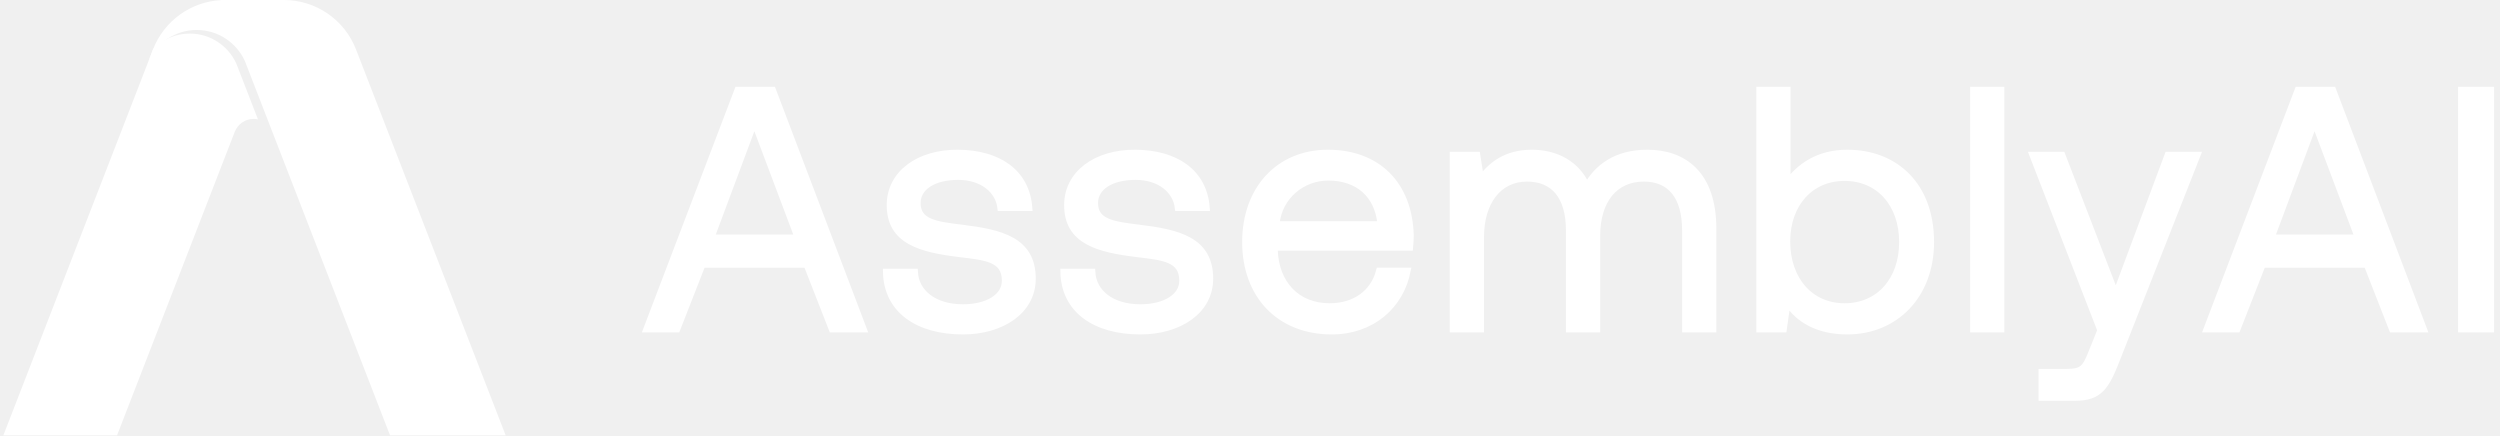
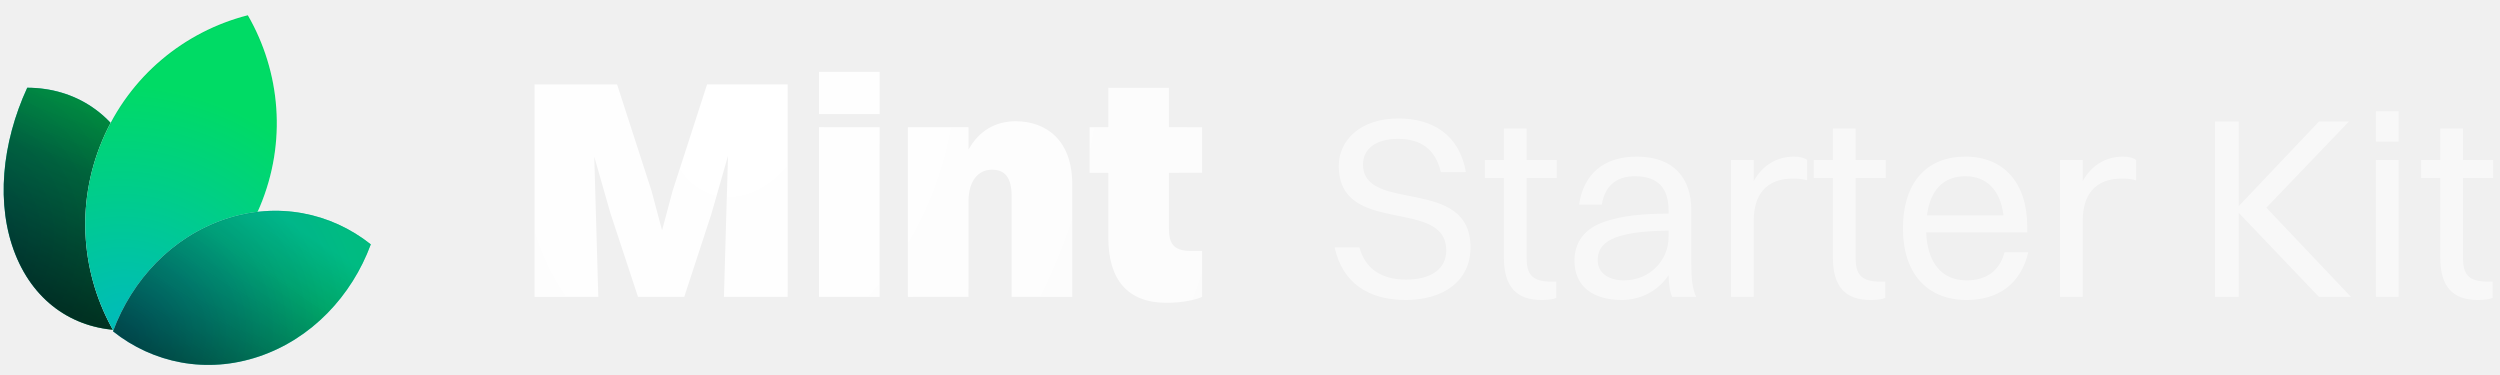
- <svg xmlns="http://www.w3.org/2000/svg" width="402" height="70" viewBox="0 0 402 70" fill="none">
-   <path d="M108.884 52.947L112.95 42.555H129.707L133.773 52.947H138.883L124.268 14.458H118.609L103.939 52.947H108.884ZM121.301 19.681L128.279 38.211H114.378L121.301 19.681Z" fill="white" />
-   <path d="M142.479 43.71C142.589 49.868 147.589 53.277 154.842 53.277C161.05 53.277 166.05 50.033 166.05 44.81C166.05 38.596 160.94 37.387 154.567 36.617C150.501 36.122 147.534 35.737 147.534 32.658C147.534 30.073 150.171 28.424 154.072 28.424C157.918 28.424 160.556 30.568 160.885 33.428H165.5C165.061 27.599 160.446 24.63 154.072 24.575C147.754 24.52 143.084 27.874 143.084 32.988C143.084 38.816 148.084 40.081 154.347 40.851C158.523 41.346 161.6 41.62 161.6 45.14C161.6 47.724 158.797 49.428 154.842 49.428C150.171 49.428 147.259 47.009 147.095 43.71H142.479Z" fill="white" />
-   <path d="M171.009 43.71C171.119 49.868 176.119 53.277 183.371 53.277C189.58 53.277 194.58 50.033 194.58 44.81C194.58 38.596 189.47 37.387 183.096 36.617C179.031 36.122 176.064 35.737 176.064 32.658C176.064 30.073 178.701 28.424 182.602 28.424C186.448 28.424 189.085 30.568 189.415 33.428H194.03C193.591 27.599 188.975 24.63 182.602 24.575C176.283 24.52 171.613 27.874 171.613 32.988C171.613 38.816 176.613 40.081 182.877 40.851C187.052 41.346 190.129 41.62 190.129 45.14C190.129 47.724 187.327 49.428 183.371 49.428C178.701 49.428 175.789 47.009 175.624 43.71H171.009Z" fill="white" />
-   <path d="M214.141 53.277C220.624 53.277 225.239 49.154 226.338 43.545H221.778C220.844 47.174 217.767 49.264 213.811 49.264C208.481 49.264 205.13 45.525 204.965 40.191V39.806H226.722C226.777 39.146 226.832 38.486 226.832 37.882C226.613 29.579 221.448 24.575 213.536 24.575C205.624 24.575 200.24 30.403 200.24 38.926C200.24 47.504 205.734 53.277 214.141 53.277ZM205.24 36.067C205.679 31.503 209.47 28.534 213.591 28.534C218.261 28.534 221.558 31.228 221.997 36.067H205.24Z" fill="white" />
-   <path d="M264.884 24.575C259.884 24.575 256.863 26.884 255.159 29.909C253.566 26.334 250.214 24.575 246.314 24.575C241.973 24.575 239.61 26.719 238.127 28.754L237.523 24.905H233.622V52.947H238.127V38.156C238.127 32.548 240.929 28.699 245.544 28.699C249.83 28.699 252.302 31.558 252.302 37.057V52.947H256.808V37.937C256.808 32.218 259.665 28.699 264.335 28.699C268.565 28.699 270.983 31.558 270.983 37.057V52.947H275.488V36.782C275.488 27.929 270.708 24.575 264.884 24.575Z" fill="white" />
-   <path d="M297.036 24.575C292.311 24.575 289.289 26.829 287.421 29.414V14.458H282.916V52.947H286.817L287.421 48.659C289.124 51.353 292.311 53.277 297.036 53.277C304.783 53.277 310.497 47.504 310.497 38.926C310.497 29.799 304.783 24.575 297.036 24.575ZM296.597 49.264C291.102 49.264 287.366 44.975 287.366 38.816C287.366 32.823 291.102 28.589 296.597 28.589C302.146 28.589 305.882 32.823 305.882 38.926C305.882 45.03 302.146 49.264 296.597 49.264Z" fill="white" />
-   <path d="M317.294 52.947H321.799V14.458H317.294V52.947Z" fill="white" />
-   <path d="M337.751 53.112L336.378 56.522C335.334 59.161 334.894 59.821 332.312 59.821H328.301V63.945H333.685C337.641 63.945 338.685 62.185 340.443 57.676L353.355 24.905H348.575L340.224 47.284L331.598 24.905H326.818L337.751 53.112Z" fill="white" />
-   <path d="M359.763 52.947L363.829 42.555H380.587L384.652 52.947H389.762L375.147 14.458H369.488L354.818 52.947H359.763ZM372.18 19.681L379.158 38.211H365.257L372.18 19.681Z" fill="white" />
-   <path d="M395.762 52.947H400.542V14.458H395.762V52.947Z" fill="white" />
-   <path d="M108.884 52.947L112.95 42.555H129.707L133.773 52.947H138.883L124.268 14.458H118.609L103.939 52.947H108.884ZM121.301 19.681L128.279 38.211H114.378L121.301 19.681Z" stroke="white" />
-   <path d="M142.479 43.71C142.589 49.868 147.589 53.277 154.842 53.277C161.05 53.277 166.05 50.033 166.05 44.81C166.05 38.596 160.94 37.387 154.567 36.617C150.501 36.122 147.534 35.737 147.534 32.658C147.534 30.073 150.171 28.424 154.072 28.424C157.918 28.424 160.556 30.568 160.885 33.428H165.5C165.061 27.599 160.446 24.63 154.072 24.575C147.754 24.52 143.084 27.874 143.084 32.988C143.084 38.816 148.084 40.081 154.347 40.851C158.523 41.346 161.6 41.62 161.6 45.14C161.6 47.724 158.797 49.428 154.842 49.428C150.171 49.428 147.259 47.009 147.095 43.71H142.479Z" stroke="white" />
-   <path d="M171.009 43.71C171.119 49.868 176.119 53.277 183.371 53.277C189.58 53.277 194.58 50.033 194.58 44.81C194.58 38.596 189.47 37.387 183.096 36.617C179.031 36.122 176.064 35.737 176.064 32.658C176.064 30.073 178.701 28.424 182.602 28.424C186.448 28.424 189.085 30.568 189.415 33.428H194.03C193.591 27.599 188.975 24.63 182.602 24.575C176.283 24.52 171.613 27.874 171.613 32.988C171.613 38.816 176.613 40.081 182.877 40.851C187.052 41.346 190.129 41.62 190.129 45.14C190.129 47.724 187.327 49.428 183.371 49.428C178.701 49.428 175.789 47.009 175.624 43.71H171.009Z" stroke="white" />
-   <path d="M214.141 53.277C220.624 53.277 225.239 49.154 226.338 43.545H221.778C220.844 47.174 217.767 49.264 213.811 49.264C208.481 49.264 205.13 45.525 204.965 40.191V39.806H226.722C226.777 39.146 226.832 38.486 226.832 37.882C226.613 29.579 221.448 24.575 213.536 24.575C205.624 24.575 200.24 30.403 200.24 38.926C200.24 47.504 205.734 53.277 214.141 53.277ZM205.24 36.067C205.679 31.503 209.47 28.534 213.591 28.534C218.261 28.534 221.558 31.228 221.997 36.067H205.24Z" stroke="white" />
-   <path d="M264.884 24.575C259.884 24.575 256.863 26.884 255.159 29.909C253.566 26.334 250.214 24.575 246.314 24.575C241.973 24.575 239.61 26.719 238.127 28.754L237.523 24.905H233.622V52.947H238.127V38.156C238.127 32.548 240.929 28.699 245.544 28.699C249.83 28.699 252.302 31.558 252.302 37.057V52.947H256.808V37.937C256.808 32.218 259.665 28.699 264.335 28.699C268.565 28.699 270.983 31.558 270.983 37.057V52.947H275.488V36.782C275.488 27.929 270.708 24.575 264.884 24.575Z" stroke="white" />
-   <path d="M297.036 24.575C292.311 24.575 289.289 26.829 287.421 29.414V14.458H282.916V52.947H286.817L287.421 48.659C289.124 51.353 292.311 53.277 297.036 53.277C304.783 53.277 310.497 47.504 310.497 38.926C310.497 29.799 304.783 24.575 297.036 24.575ZM296.597 49.264C291.102 49.264 287.366 44.975 287.366 38.816C287.366 32.823 291.102 28.589 296.597 28.589C302.146 28.589 305.882 32.823 305.882 38.926C305.882 45.03 302.146 49.264 296.597 49.264Z" stroke="white" />
-   <path d="M317.294 52.947H321.799V14.458H317.294V52.947Z" stroke="white" />
-   <path d="M337.751 53.112L336.378 56.522C335.334 59.161 334.894 59.821 332.312 59.821H328.301V63.945H333.685C337.641 63.945 338.685 62.185 340.443 57.676L353.355 24.905H348.575L340.224 47.284L331.598 24.905H326.818L337.751 53.112Z" stroke="white" />
-   <path d="M359.763 52.947L363.829 42.555H380.587L384.652 52.947H389.762L375.147 14.458H369.488L354.818 52.947H359.763ZM372.18 19.681L379.158 38.211H365.257L372.18 19.681Z" stroke="white" />
-   <path d="M395.762 52.947H400.542V14.458H395.762V52.947Z" stroke="white" />
-   <path d="M24.634 7.873C24.625 7.896 24.616 7.919 24.607 7.942L0.542 70H18.823L37.765 21.153H37.773C38.248 19.962 39.411 19.121 40.77 19.121C41.015 19.121 41.254 19.149 41.483 19.2L38.006 10.234C36.714 7.382 33.845 5.398 30.512 5.398C28.209 5.398 26.127 6.346 24.634 7.873Z" fill="white" />
-   <path d="M24.607 7.942C26.388 3.349 30.699 0.259 35.578 0.016L35.572 2.0817e-06H45.653C50.784 2.0817e-06 55.388 3.155 57.245 7.942L81.31 70H62.716L39.38 9.822C38.044 6.873 35.077 4.821 31.63 4.821C28.176 4.821 25.202 6.883 23.871 9.844L24.607 7.942Z" fill="white" />
+ <svg xmlns="http://www.w3.org/2000/svg" width="160" height="24" viewBox="0 0 160 24" fill="none">
+   <path d="M7.953 21.139C4.896 21.13 2.255 19.458 0.987 16.29C-0.28 13.121 0.109 9.163 1.744 5.615C4.801 5.624 7.442 7.296 8.71 10.465C9.977 13.633 9.588 17.591 7.953 21.139Z" fill="white" />
+   <path d="M7.953 21.139C4.896 21.13 2.255 19.458 0.987 16.29C-0.28 13.121 0.109 9.163 1.744 5.615C4.801 5.624 7.442 7.296 8.71 10.465C9.977 13.633 9.588 17.591 7.953 21.139Z" fill="url(#paint0_radial_115_109)" />
+   <path d="M7.953 21.139C4.896 21.13 2.255 19.458 0.987 16.29C-0.28 13.121 0.109 9.163 1.744 5.615C4.801 5.624 7.442 7.296 8.71 10.465C9.977 13.633 9.588 17.591 7.953 21.139Z" fill="black" fill-opacity="0.5" style="mix-blend-mode:hard-light" />
+   <path d="M7.953 21.139C4.896 21.13 2.255 19.458 0.987 16.29C-0.28 13.121 0.109 9.163 1.744 5.615C4.801 5.624 7.442 7.296 8.71 10.465C9.977 13.633 9.588 17.591 7.953 21.139Z" fill="url(#paint1_linear_115_109)" fill-opacity="0.5" style="mix-blend-mode:hard-light" />
+   <path d="M7.935 21.111C4.897 21.096 2.274 19.431 1.013 16.279C-0.248 13.124 0.136 9.182 1.762 5.643C4.8 5.659 7.423 7.324 8.684 10.476C9.945 13.63 9.561 17.572 7.935 21.111Z" stroke="url(#paint2_linear_115_109)" stroke-opacity="0.05" stroke-width="0.056" />
+   <path d="M7.31 21.257C11.354 20.221 14.884 17.375 16.628 13.236C18.373 9.097 17.945 4.587 15.86 0.976C11.816 2.012 8.287 4.858 6.542 8.998C4.797 13.137 5.225 17.646 7.31 21.257Z" fill="white" />
+   <path d="M7.31 21.257C11.354 20.221 14.884 17.375 16.628 13.236C18.373 9.097 17.945 4.587 15.86 0.976C11.816 2.012 8.287 4.858 6.542 8.998C4.797 13.137 5.225 17.646 7.31 21.257Z" fill="url(#paint3_radial_115_109)" />
+   <path d="M16.602 13.225C14.864 17.349 11.351 20.187 7.324 21.225C5.253 17.624 4.829 13.132 6.568 9.009C8.306 4.885 11.819 2.047 15.846 1.009C17.918 4.61 18.341 9.101 16.602 13.225Z" stroke="url(#paint4_linear_115_109)" stroke-opacity="0.05" stroke-width="0.056" />
+   <path d="M7.234 21.207C9.789 23.237 13.21 23.951 16.577 22.814C19.944 21.677 22.506 18.945 23.73 15.638C21.175 13.608 17.754 12.894 14.387 14.031C11.02 15.168 8.458 17.901 7.234 21.207Z" fill="white" />
+   <path d="M7.234 21.207C9.789 23.237 13.21 23.951 16.577 22.814C19.944 21.677 22.506 18.945 23.73 15.638C21.175 13.608 17.754 12.894 14.387 14.031C11.02 15.168 8.458 17.901 7.234 21.207Z" fill="url(#paint5_radial_115_109)" />
+   <path d="M7.234 21.207C9.789 23.237 13.21 23.951 16.577 22.814C19.944 21.677 22.506 18.945 23.73 15.638C21.175 13.608 17.754 12.894 14.387 14.031C11.02 15.168 8.458 17.901 7.234 21.207Z" fill="black" fill-opacity="0.2" style="mix-blend-mode:hard-light" />
+   <path d="M7.234 21.207C9.789 23.237 13.21 23.951 16.577 22.814C19.944 21.677 22.506 18.945 23.73 15.638C21.175 13.608 17.754 12.894 14.387 14.031C11.02 15.168 8.458 17.901 7.234 21.207Z" fill="url(#paint6_linear_115_109)" fill-opacity="0.5" style="mix-blend-mode:hard-light" />
+   <path d="M16.568 22.787C13.218 23.918 9.814 23.212 7.267 21.198C8.492 17.907 11.044 15.189 14.396 14.058C17.747 12.927 21.15 13.633 23.697 15.648C22.472 18.938 19.92 21.656 16.568 22.787Z" stroke="url(#paint7_linear_115_109)" stroke-opacity="0.05" stroke-width="0.056" />
+   <path d="M34.212 19V5.4H39.492L41.692 12.2L42.372 14.74L43.052 12.2L45.252 5.4H50.412V19H46.332L46.592 9.98L45.532 13.68L43.792 19H40.832L39.052 13.6L38.032 10.02L38.292 19H34.212ZM52.416 7.3V4.6H56.295V7.3H52.416ZM52.416 19V8.14H56.295V19H52.416ZM58.104 19V8.14H61.984V9.58C62.664 8.34 63.744 7.76 65.004 7.76C66.964 7.76 68.624 8.98 68.624 11.78V19H64.744V12.56C64.744 11.34 64.304 10.86 63.484 10.86C62.604 10.86 61.984 11.58 61.984 12.88V19H58.104ZM70.933 15.22V11.06H69.733V8.14H70.933V5.62H74.813V8.14H76.933V11.06H74.813V14.6C74.813 15.5 75.033 16.06 76.213 16.06H76.933V19C76.493 19.2 75.673 19.38 74.653 19.38C72.153 19.38 70.933 17.88 70.933 15.22Z" fill="url(#paint8_radial_115_109)" />
+   <path d="M87.232 10.519C87.232 13.687 94.112 11.229 94.112 15.832C94.112 17.994 92.364 19.198 89.971 19.198C87.562 19.198 85.912 18.093 85.417 15.832H87.001C87.364 17.169 88.371 17.895 89.987 17.895C91.671 17.895 92.561 17.152 92.561 16.03C92.561 12.598 85.681 15.155 85.681 10.618C85.681 9.001 87.034 7.582 89.509 7.582C91.671 7.582 93.403 8.621 93.816 11.014H92.215C91.868 9.529 90.912 8.886 89.476 8.886C88.057 8.886 87.232 9.529 87.232 10.519ZM96.25 16.476V11.393H95.029V10.239H96.25V8.226H97.702V10.239H99.632V11.393H97.702V16.476C97.702 17.532 98.015 18.026 99.302 18.026H99.599V19.066C99.434 19.148 99.071 19.198 98.659 19.198C97.025 19.198 96.25 18.323 96.25 16.476ZM102.516 13.093H101.064C101.345 11.162 102.615 10.024 104.76 10.024C107.103 10.024 108.242 11.393 108.242 13.44V16.888C108.242 17.895 108.324 18.521 108.555 19H107.021C106.856 18.654 106.806 18.142 106.79 17.614C106.047 18.72 104.859 19.198 103.803 19.198C101.988 19.198 100.767 18.357 100.767 16.69C100.767 15.486 101.427 14.611 102.714 14.182C103.902 13.786 105.107 13.687 106.79 13.671V13.473C106.79 12.053 106.13 11.278 104.628 11.278C103.374 11.278 102.698 11.971 102.516 13.093ZM102.252 16.657C102.252 17.465 102.929 17.944 103.952 17.944C105.569 17.944 106.79 16.674 106.79 15.172V14.759C103.061 14.793 102.252 15.585 102.252 16.657ZM110.787 19V10.239H112.239V11.591C112.833 10.519 113.774 10.024 114.83 10.024C115.176 10.024 115.49 10.107 115.655 10.239V11.542C115.407 11.46 115.094 11.427 114.747 11.427C112.998 11.427 112.239 12.515 112.239 14.1V19H110.787ZM117.305 16.476V11.393H116.084V10.239H117.305V8.226H118.757V10.239H120.688V11.393H118.757V16.476C118.757 17.532 119.071 18.026 120.358 18.026H120.655V19.066C120.49 19.148 120.127 19.198 119.714 19.198C118.081 19.198 117.305 18.323 117.305 16.476ZM129.809 16.145C129.33 18.192 127.862 19.198 125.865 19.198C123.324 19.198 121.79 17.482 121.79 14.627C121.79 11.658 123.324 10.024 125.783 10.024C128.258 10.024 129.743 11.723 129.743 14.512V14.875H123.275C123.357 16.838 124.281 17.944 125.865 17.944C127.103 17.944 127.977 17.35 128.291 16.145H129.809ZM125.783 11.278C124.38 11.278 123.539 12.152 123.324 13.786H128.225C128.027 12.169 127.152 11.278 125.783 11.278ZM131.843 19V10.239H133.295V11.591C133.889 10.519 134.829 10.024 135.885 10.024C136.232 10.024 136.545 10.107 136.71 10.239V11.542C136.463 11.46 136.149 11.427 135.803 11.427C134.054 11.427 133.295 12.515 133.295 14.1V19H131.843ZM141.763 19V7.78H143.281V13.192L148.413 7.78H150.327L145.047 13.291L150.459 19H148.413L143.281 13.621V19H141.763ZM152.06 9.067V7.12H153.512V9.067H152.06ZM152.06 19V10.239H153.512V19H152.06ZM156.178 16.476V11.393H154.957V10.239H156.178V8.226H157.63V10.239H159.56V11.393H157.63V16.476C157.63 17.532 157.943 18.026 159.23 18.026H159.527V19.066C159.362 19.148 158.999 19.198 158.587 19.198C156.953 19.198 156.178 18.323 156.178 16.476Z" fill="white" fill-opacity="0.55" />
+   <defs>
+     <radialGradient id="paint0_radial_115_109" cx="0" cy="0" r="1" gradientUnits="userSpaceOnUse" gradientTransform="translate(-3.00503 15.023) rotate(-10.029) scale(17.9572 17.784)">
+       <stop stop-color="#00B0BB" />
+       <stop offset="1" stop-color="#00DB65" />
+     </radialGradient>
+     <linearGradient id="paint1_linear_115_109" x1="7.39" y1="4.813" x2="1.63" y2="18.689" gradientUnits="userSpaceOnUse">
+       <stop stop-color="#18E299" />
+       <stop offset="1" />
+     </linearGradient>
+     <linearGradient id="paint2_linear_115_109" x1="7.948" y1="8.016" x2="1.761" y2="18.746" gradientUnits="userSpaceOnUse">
+       <stop />
+       <stop offset="1" stop-opacity="0" />
+     </linearGradient>
+     <radialGradient id="paint3_radial_115_109" cx="0" cy="0" r="1" gradientUnits="userSpaceOnUse" gradientTransform="translate(8.11404 20.8822) rotate(-75.7542) scale(21.6246 23.7772)">
+       <stop stop-color="#00BBBB" />
+       <stop offset="0.713" stop-color="#00DB65" />
+     </radialGradient>
+     <linearGradient id="paint4_linear_115_109" x1="7.602" y1="5.871" x2="15.556" y2="16.372" gradientUnits="userSpaceOnUse">
+       <stop />
+       <stop offset="1" stop-opacity="0" />
+     </linearGradient>
+     <radialGradient id="paint5_radial_115_109" cx="0" cy="0" r="1" gradientUnits="userSpaceOnUse" gradientTransform="translate(7.84537 21.5181) rotate(-20.3525) scale(18.5603 17.32)">
+       <stop stop-color="#00B0BB" />
+       <stop offset="1" stop-color="#00DB65" />
+     </radialGradient>
+     <linearGradient id="paint6_linear_115_109" x1="16.808" y1="13.007" x2="10.041" y2="22.994" gradientUnits="userSpaceOnUse">
+       <stop stop-color="#00B1BC" />
+       <stop offset="1" />
+     </linearGradient>
+     <linearGradient id="paint7_linear_115_109" x1="16.808" y1="13.007" x2="14.169" y2="23.841" gradientUnits="userSpaceOnUse">
+       <stop />
+       <stop offset="1" stop-opacity="0" />
+     </linearGradient>
+     <radialGradient id="paint8_radial_115_109" cx="0" cy="0" r="1" gradientUnits="userSpaceOnUse" gradientTransform="translate(47.2781 7) rotate(19.0047) scale(67.5582 85.7506)">
+       <stop stop-color="white" />
+       <stop offset="1" stop-color="white" stop-opacity="0.5" />
+     </radialGradient>
+   </defs>
</svg>
